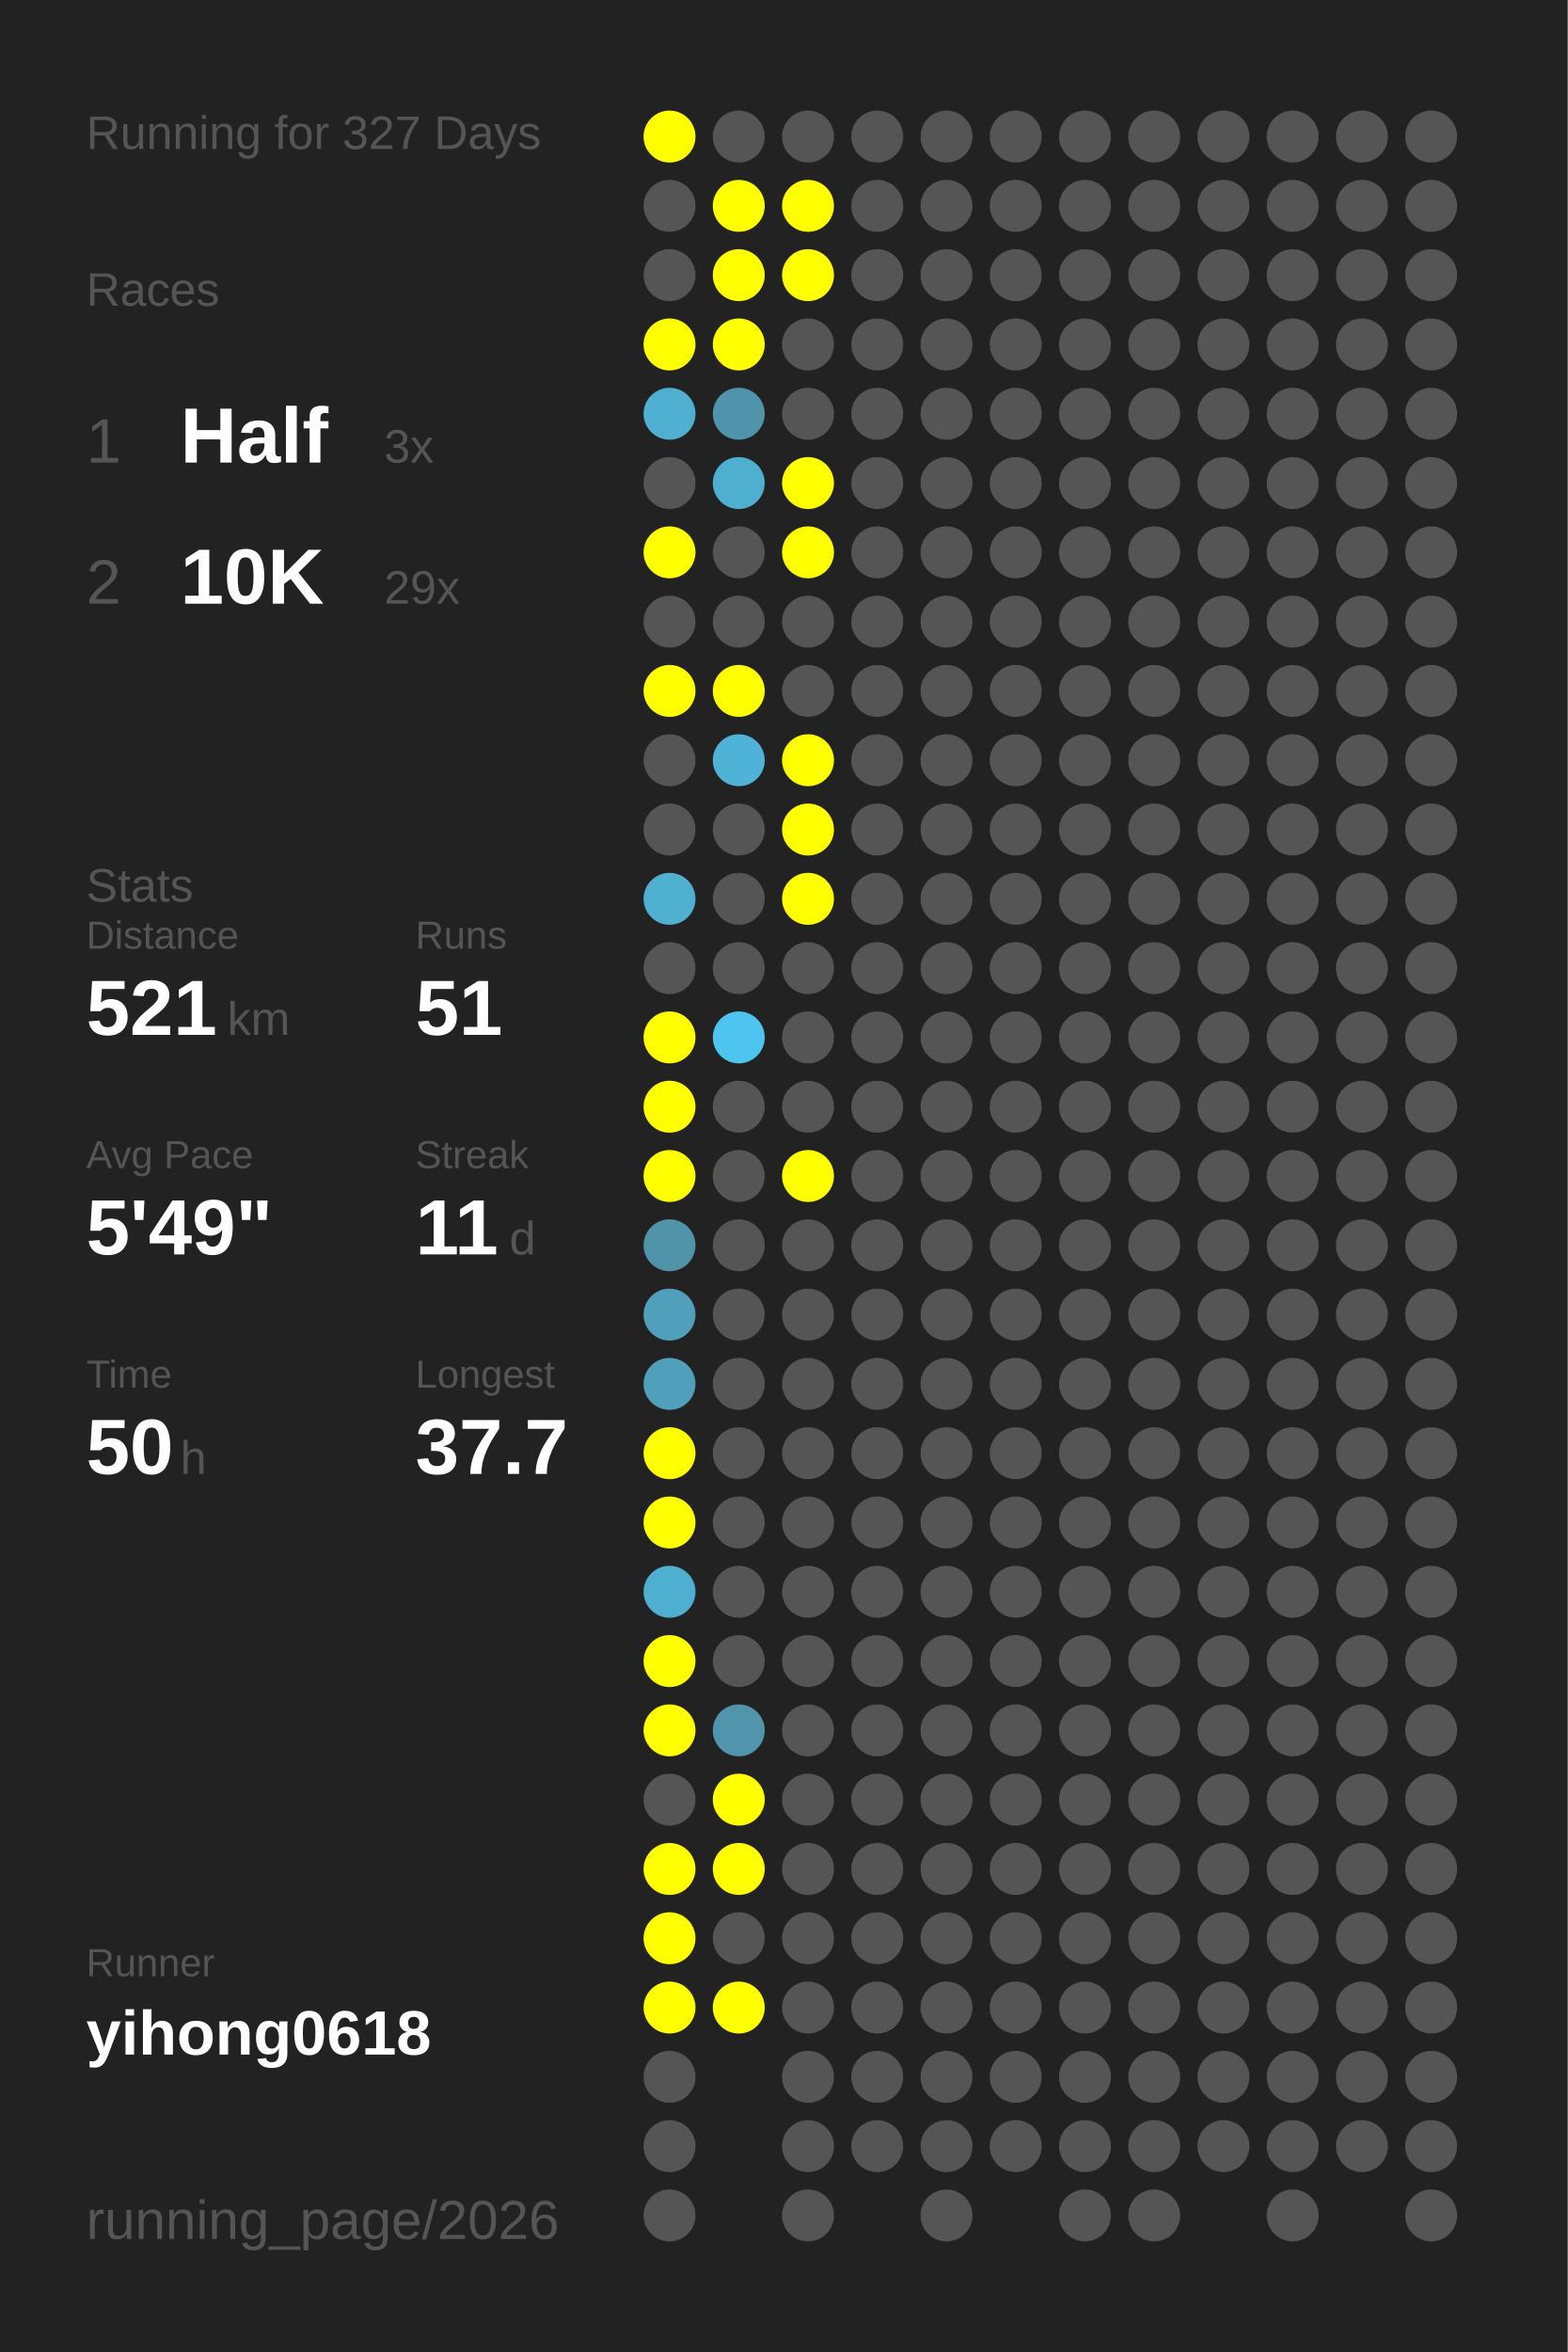
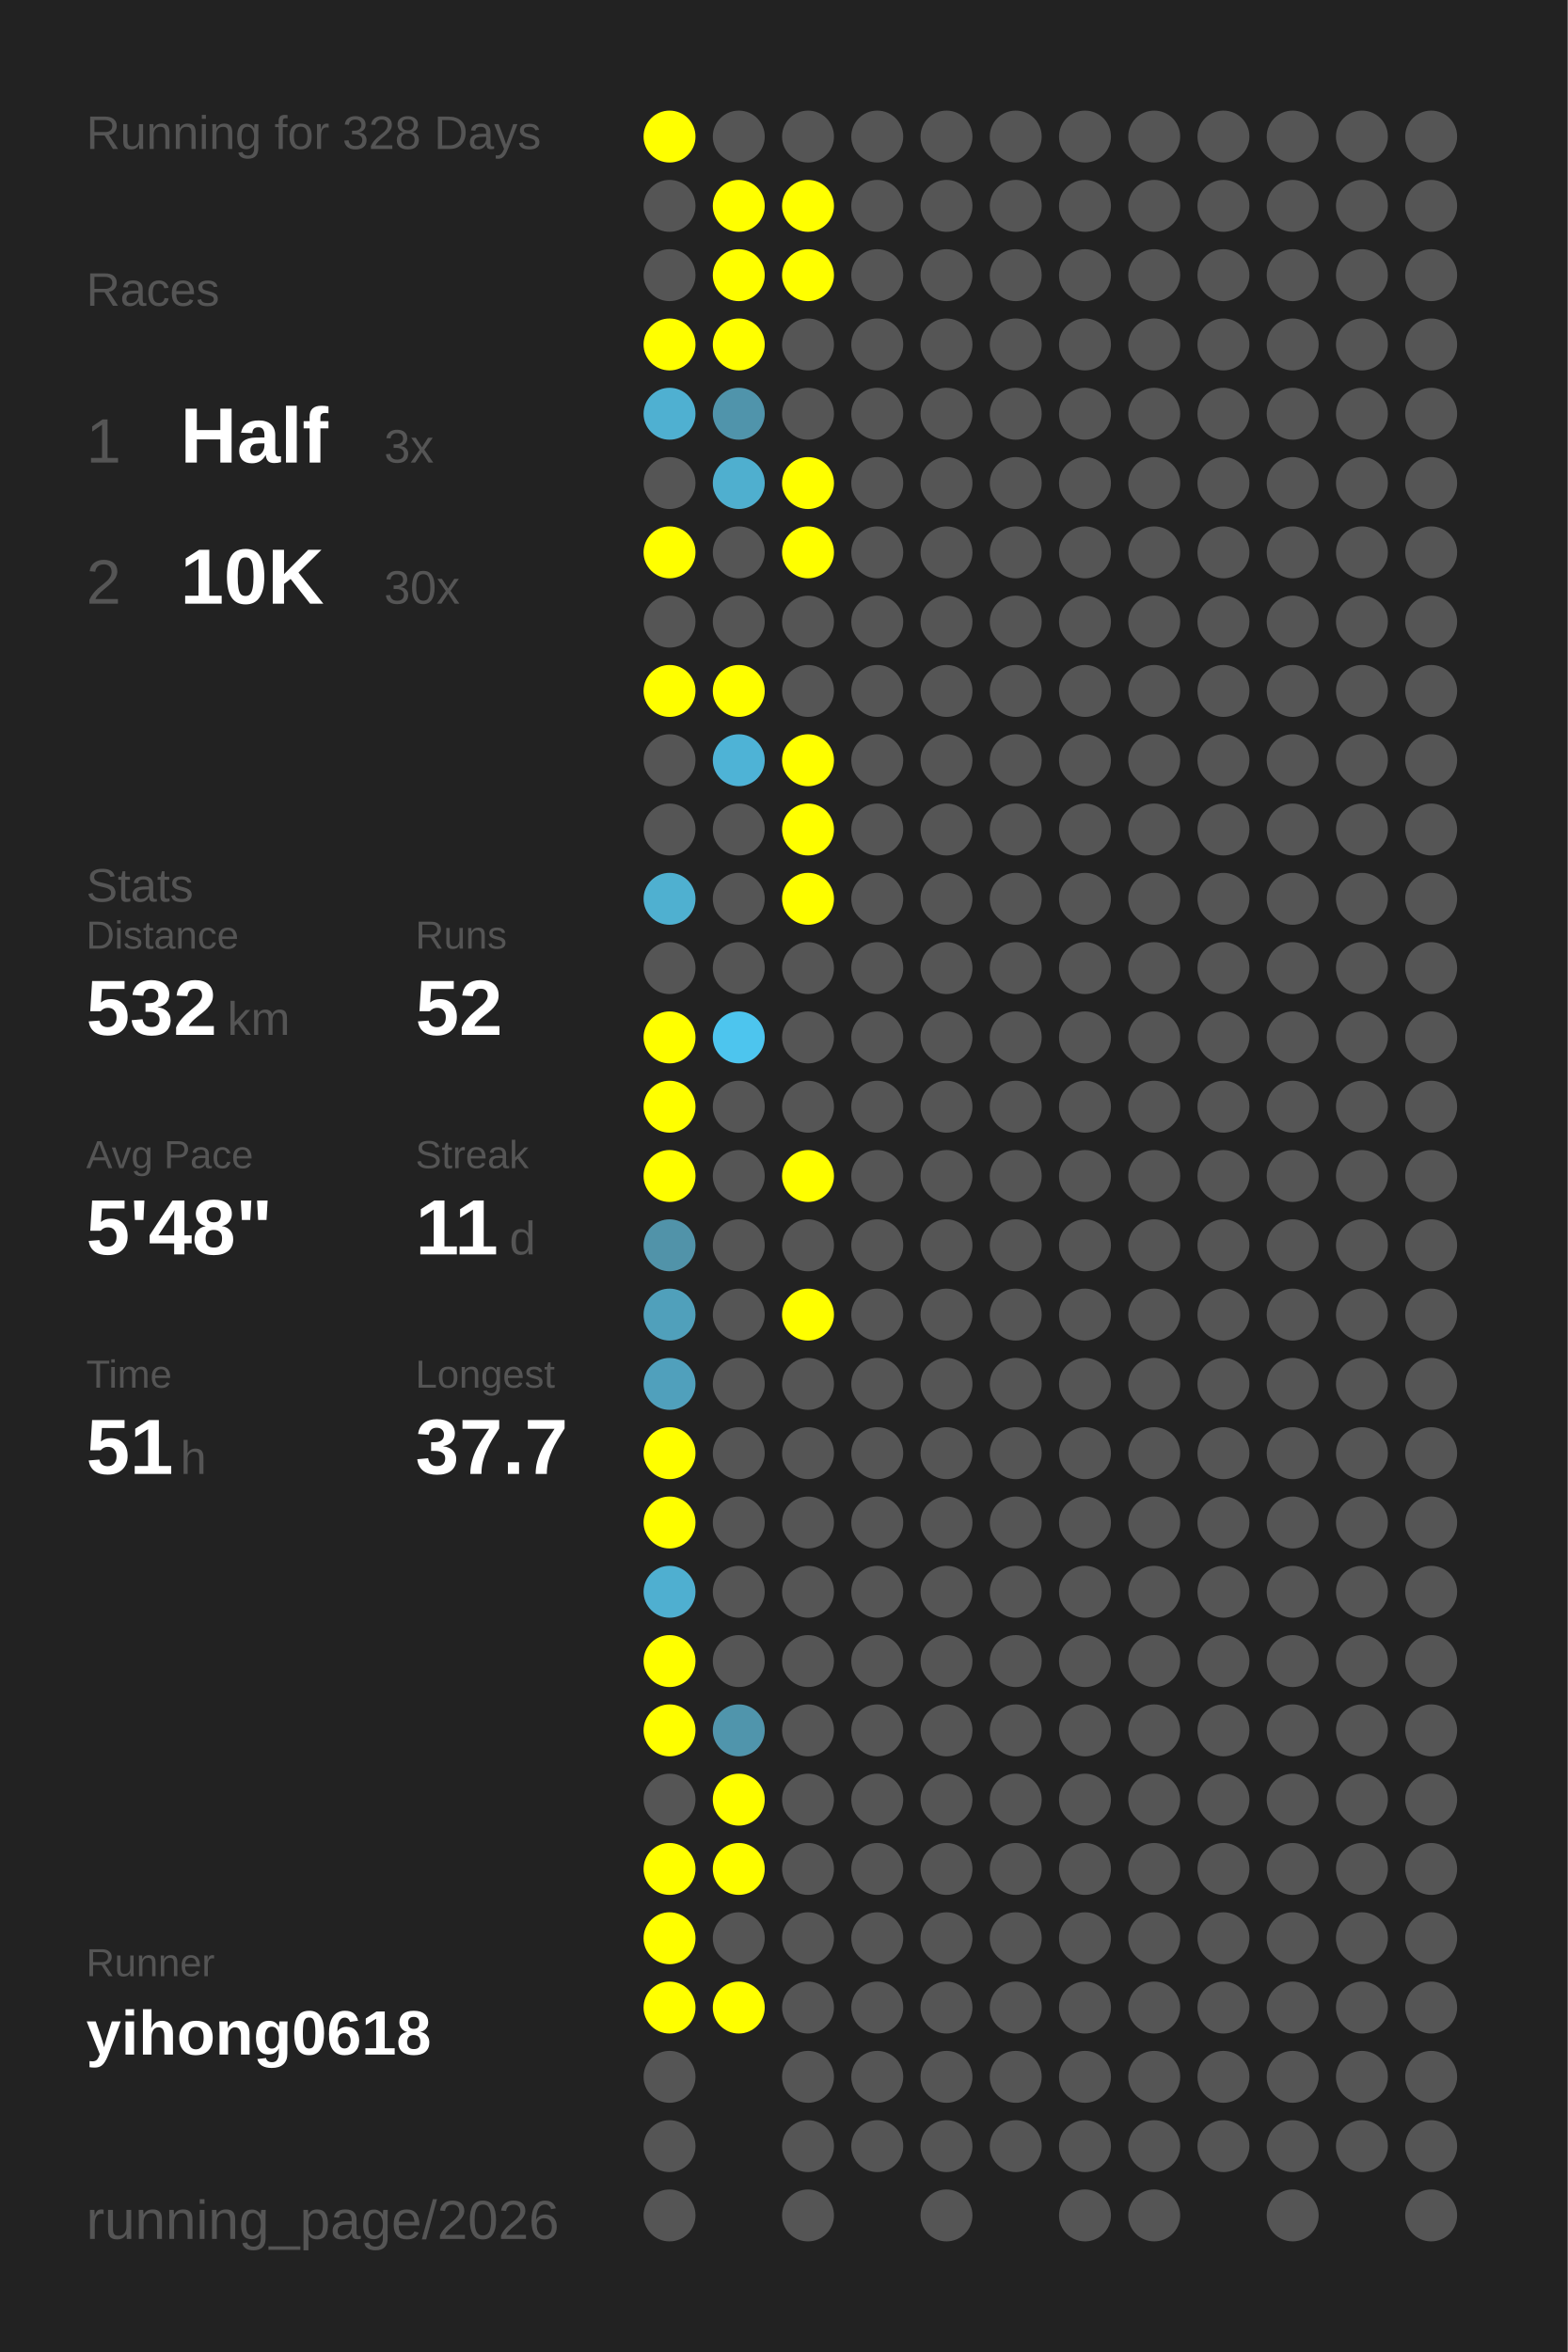
<svg xmlns="http://www.w3.org/2000/svg" baseProfile="full" height="300mm" version="1.1" viewBox="0,0,200,300" width="200mm">
  <defs />
  <rect fill="#222222" height="300" width="200" x="0" y="0" />
-   <text fill="#555555" style="font-size:6px; font-family:Arial;" x="11" y="19">Running for 327 Days</text>
+   <text fill="#555555" style="font-size:6px; font-family:Arial;" x="11" y="19">Running for 328 Days</text>
  <text fill="#555555" style="font-size:6px; font-family:Arial;" x="11" y="39">Races</text>
  <text fill="#555555" style="font-size:8px; font-family:Arial;" x="11" y="59">1</text>
  <text fill="#FFFFFF" style="font-size:10px; font-family:Arial; font-weight:bold;" x="23" y="59">Half</text>
  <text fill="#555555" style="font-size:6px; font-family:Arial;" x="49" y="59">3x</text>
  <text fill="#555555" style="font-size:8px; font-family:Arial;" x="11" y="77">2</text>
  <text fill="#FFFFFF" style="font-size:10px; font-family:Arial; font-weight:bold;" x="23" y="77">10K</text>
-   <text fill="#555555" style="font-size:6px; font-family:Arial;" x="49" y="77">29x</text>
+   <text fill="#555555" style="font-size:6px; font-family:Arial;" x="49" y="77">30x</text>
  <text fill="#555555" style="font-size:6px; font-family:Arial;" x="11" y="115">Stats</text>
  <text fill="#555555" style="font-size:5px; font-family:Arial;" x="11" y="121">Distance</text>
-   <text fill="#FFFFFF" style="font-size:10px; font-family:Arial; font-weight:bold;" x="11" y="132">521</text>
+   <text fill="#FFFFFF" style="font-size:10px; font-family:Arial; font-weight:bold;" x="11" y="132">532</text>
  <text fill="#555555" style="font-size:6px; font-family:Arial;" x="29" y="132">km</text>
  <text fill="#555555" style="font-size:5px; font-family:Arial;" x="53" y="121">Runs</text>
-   <text fill="#FFFFFF" style="font-size:10px; font-family:Arial; font-weight:bold;" x="53" y="132">51</text>
+   <text fill="#FFFFFF" style="font-size:10px; font-family:Arial; font-weight:bold;" x="53" y="132">52</text>
  <text fill="#555555" style="font-size:5px; font-family:Arial;" x="11" y="149">Avg Pace</text>
-   <text fill="#FFFFFF" style="font-size:10px; font-family:Arial; font-weight:bold;" x="11" y="160">5'49"</text>
+   <text fill="#FFFFFF" style="font-size:10px; font-family:Arial; font-weight:bold;" x="11" y="160">5'48"</text>
  <text fill="#555555" style="font-size:5px; font-family:Arial;" x="53" y="149">Streak</text>
  <text fill="#FFFFFF" style="font-size:10px; font-family:Arial; font-weight:bold;" x="53" y="160">11</text>
  <text fill="#555555" style="font-size:6px; font-family:Arial;" x="65" y="160">d</text>
  <text fill="#555555" style="font-size:5px; font-family:Arial;" x="11" y="177">Time</text>
-   <text fill="#FFFFFF" style="font-size:10px; font-family:Arial; font-weight:bold;" x="11" y="188">50</text>
+   <text fill="#FFFFFF" style="font-size:10px; font-family:Arial; font-weight:bold;" x="11" y="188">51</text>
  <text fill="#555555" style="font-size:6px; font-family:Arial;" x="23" y="188">h</text>
  <text fill="#555555" style="font-size:5px; font-family:Arial;" x="53" y="177">Longest</text>
  <text fill="#FFFFFF" style="font-size:10px; font-family:Arial; font-weight:bold;" x="53" y="188">37.7</text>
  <text fill="#555555" style="font-size:5px; font-family:Arial;" x="11" y="252.065">Runner</text>
  <text fill="#FFFFFF" style="font-size:8px; font-family:Arial; font-weight:bold;" x="11" y="262.065">yihong0618</text>
  <text fill="#555555" style="font-size:7px; font-family:Arial;" x="11" y="285.581">running_page/2026</text>
  <circle cx="85.417" cy="17.419" fill="#FFFF00" r="3.312" />
  <circle cx="85.417" cy="26.258" fill="#555555" r="3.312" />
  <circle cx="85.417" cy="35.097" fill="#555555" r="3.312" />
  <circle cx="85.417" cy="43.935" fill="#FFFF00" r="3.312" />
  <circle cx="85.417" cy="52.774" fill="#4fb0d1" r="3.312" />
  <circle cx="85.417" cy="61.613" fill="#555555" r="3.312" />
  <circle cx="85.417" cy="70.452" fill="#FFFF00" r="3.312" />
  <circle cx="85.417" cy="79.29" fill="#555555" r="3.312" />
  <circle cx="85.417" cy="88.129" fill="#FFFF00" r="3.312" />
  <circle cx="85.417" cy="96.968" fill="#555555" r="3.312" />
  <circle cx="85.417" cy="105.806" fill="#555555" r="3.312" />
  <circle cx="85.417" cy="114.645" fill="#4fb0d0" r="3.312" />
  <circle cx="85.417" cy="123.484" fill="#555555" r="3.312" />
  <circle cx="85.417" cy="132.323" fill="#FFFF00" r="3.312" />
  <circle cx="85.417" cy="141.161" fill="#FFFF00" r="3.312" />
  <circle cx="85.417" cy="150" fill="#FFFF00" r="3.312" />
  <circle cx="85.417" cy="158.839" fill="#5193a9" r="3.312" />
  <circle cx="85.417" cy="167.677" fill="#50a0bb" r="3.312" />
  <circle cx="85.417" cy="176.516" fill="#50a0bc" r="3.312" />
  <circle cx="85.417" cy="185.355" fill="#FFFF00" r="3.312" />
  <circle cx="85.417" cy="194.194" fill="#FFFF00" r="3.312" />
  <circle cx="85.417" cy="203.032" fill="#4fafd0" r="3.312" />
  <circle cx="85.417" cy="211.871" fill="#FFFF00" r="3.312" />
  <circle cx="85.417" cy="220.71" fill="#FFFF00" r="3.312" />
  <circle cx="85.417" cy="229.548" fill="#555555" r="3.312" />
  <circle cx="85.417" cy="238.387" fill="#FFFF00" r="3.312" />
  <circle cx="85.417" cy="247.226" fill="#FFFF00" r="3.312" />
  <circle cx="85.417" cy="256.065" fill="#FFFF00" r="3.312" />
  <circle cx="85.417" cy="264.903" fill="#555555" r="3.312" />
  <circle cx="85.417" cy="273.742" fill="#555555" r="3.312" />
  <circle cx="85.417" cy="282.581" fill="#555555" r="3.312" />
  <circle cx="94.25" cy="17.419" fill="#555555" r="3.312" />
  <circle cx="94.25" cy="26.258" fill="#FFFF00" r="3.312" />
  <circle cx="94.25" cy="35.097" fill="#FFFF00" r="3.312" />
  <circle cx="94.25" cy="43.935" fill="#FFFF00" r="3.312" />
  <circle cx="94.25" cy="52.774" fill="#5094ab" r="3.312" />
  <circle cx="94.25" cy="61.613" fill="#4fafcf" r="3.312" />
  <circle cx="94.25" cy="70.452" fill="#555555" r="3.312" />
  <circle cx="94.25" cy="79.29" fill="#555555" r="3.312" />
  <circle cx="94.25" cy="88.129" fill="#FFFF00" r="3.312" />
  <circle cx="94.25" cy="96.968" fill="#4eb3d6" r="3.312" />
  <circle cx="94.25" cy="105.806" fill="#555555" r="3.312" />
  <circle cx="94.25" cy="114.645" fill="#555555" r="3.312" />
  <circle cx="94.25" cy="123.484" fill="#555555" r="3.312" />
  <circle cx="94.25" cy="132.323" fill="#4dc5ee" r="3.312" />
  <circle cx="94.25" cy="141.161" fill="#555555" r="3.312" />
  <circle cx="94.25" cy="150" fill="#555555" r="3.312" />
  <circle cx="94.25" cy="158.839" fill="#555555" r="3.312" />
  <circle cx="94.25" cy="167.677" fill="#555555" r="3.312" />
  <circle cx="94.25" cy="176.516" fill="#555555" r="3.312" />
  <circle cx="94.25" cy="185.355" fill="#555555" r="3.312" />
  <circle cx="94.25" cy="194.194" fill="#555555" r="3.312" />
  <circle cx="94.25" cy="203.032" fill="#555555" r="3.312" />
  <circle cx="94.25" cy="211.871" fill="#555555" r="3.312" />
  <circle cx="94.25" cy="220.71" fill="#5095ac" r="3.312" />
  <circle cx="94.25" cy="229.548" fill="#FFFF00" r="3.312" />
  <circle cx="94.25" cy="238.387" fill="#FFFF00" r="3.312" />
  <circle cx="94.25" cy="247.226" fill="#555555" r="3.312" />
  <circle cx="94.25" cy="256.065" fill="#FFFF00" r="3.312" />
  <circle cx="103.083" cy="17.419" fill="#555555" r="3.312" />
  <circle cx="103.083" cy="26.258" fill="#FFFF00" r="3.312" />
  <circle cx="103.083" cy="35.097" fill="#FFFF00" r="3.312" />
  <circle cx="103.083" cy="43.935" fill="#555555" r="3.312" />
  <circle cx="103.083" cy="52.774" fill="#555555" r="3.312" />
  <circle cx="103.083" cy="61.613" fill="#FFFF00" r="3.312" />
  <circle cx="103.083" cy="70.452" fill="#FFFF00" r="3.312" />
  <circle cx="103.083" cy="79.29" fill="#555555" r="3.312" />
  <circle cx="103.083" cy="88.129" fill="#555555" r="3.312" />
  <circle cx="103.083" cy="96.968" fill="#FFFF00" r="3.312" />
  <circle cx="103.083" cy="105.806" fill="#FFFF00" r="3.312" />
  <circle cx="103.083" cy="114.645" fill="#FFFF00" r="3.312" />
  <circle cx="103.083" cy="123.484" fill="#555555" r="3.312" />
  <circle cx="103.083" cy="132.323" fill="#555555" r="3.312" />
  <circle cx="103.083" cy="141.161" fill="#555555" r="3.312" />
  <circle cx="103.083" cy="150" fill="#FFFF00" r="3.312" />
  <circle cx="103.083" cy="158.839" fill="#555555" r="3.312" />
-   <circle cx="103.083" cy="167.677" fill="#555555" r="3.312" />
+   <circle cx="103.083" cy="167.677" fill="#FFFF00" r="3.312" />
  <circle cx="103.083" cy="176.516" fill="#555555" r="3.312" />
  <circle cx="103.083" cy="185.355" fill="#555555" r="3.312" />
  <circle cx="103.083" cy="194.194" fill="#555555" r="3.312" />
  <circle cx="103.083" cy="203.032" fill="#555555" r="3.312" />
  <circle cx="103.083" cy="211.871" fill="#555555" r="3.312" />
  <circle cx="103.083" cy="220.71" fill="#555555" r="3.312" />
  <circle cx="103.083" cy="229.548" fill="#555555" r="3.312" />
  <circle cx="103.083" cy="238.387" fill="#555555" r="3.312" />
  <circle cx="103.083" cy="247.226" fill="#555555" r="3.312" />
  <circle cx="103.083" cy="256.065" fill="#555555" r="3.312" />
  <circle cx="103.083" cy="264.903" fill="#555555" r="3.312" />
  <circle cx="103.083" cy="273.742" fill="#555555" r="3.312" />
  <circle cx="103.083" cy="282.581" fill="#555555" r="3.312" />
  <circle cx="111.917" cy="17.419" fill="#555555" r="3.312" />
  <circle cx="111.917" cy="26.258" fill="#555555" r="3.312" />
  <circle cx="111.917" cy="35.097" fill="#555555" r="3.312" />
  <circle cx="111.917" cy="43.935" fill="#555555" r="3.312" />
  <circle cx="111.917" cy="52.774" fill="#555555" r="3.312" />
  <circle cx="111.917" cy="61.613" fill="#555555" r="3.312" />
  <circle cx="111.917" cy="70.452" fill="#555555" r="3.312" />
  <circle cx="111.917" cy="79.29" fill="#555555" r="3.312" />
  <circle cx="111.917" cy="88.129" fill="#555555" r="3.312" />
  <circle cx="111.917" cy="96.968" fill="#555555" r="3.312" />
  <circle cx="111.917" cy="105.806" fill="#555555" r="3.312" />
  <circle cx="111.917" cy="114.645" fill="#555555" r="3.312" />
  <circle cx="111.917" cy="123.484" fill="#555555" r="3.312" />
  <circle cx="111.917" cy="132.323" fill="#555555" r="3.312" />
  <circle cx="111.917" cy="141.161" fill="#555555" r="3.312" />
  <circle cx="111.917" cy="150" fill="#555555" r="3.312" />
  <circle cx="111.917" cy="158.839" fill="#555555" r="3.312" />
  <circle cx="111.917" cy="167.677" fill="#555555" r="3.312" />
  <circle cx="111.917" cy="176.516" fill="#555555" r="3.312" />
  <circle cx="111.917" cy="185.355" fill="#555555" r="3.312" />
  <circle cx="111.917" cy="194.194" fill="#555555" r="3.312" />
  <circle cx="111.917" cy="203.032" fill="#555555" r="3.312" />
  <circle cx="111.917" cy="211.871" fill="#555555" r="3.312" />
  <circle cx="111.917" cy="220.71" fill="#555555" r="3.312" />
  <circle cx="111.917" cy="229.548" fill="#555555" r="3.312" />
  <circle cx="111.917" cy="238.387" fill="#555555" r="3.312" />
  <circle cx="111.917" cy="247.226" fill="#555555" r="3.312" />
  <circle cx="111.917" cy="256.065" fill="#555555" r="3.312" />
  <circle cx="111.917" cy="264.903" fill="#555555" r="3.312" />
  <circle cx="111.917" cy="273.742" fill="#555555" r="3.312" />
  <circle cx="120.75" cy="17.419" fill="#555555" r="3.312" />
  <circle cx="120.75" cy="26.258" fill="#555555" r="3.312" />
  <circle cx="120.75" cy="35.097" fill="#555555" r="3.312" />
  <circle cx="120.75" cy="43.935" fill="#555555" r="3.312" />
  <circle cx="120.75" cy="52.774" fill="#555555" r="3.312" />
  <circle cx="120.75" cy="61.613" fill="#555555" r="3.312" />
  <circle cx="120.75" cy="70.452" fill="#555555" r="3.312" />
  <circle cx="120.75" cy="79.29" fill="#555555" r="3.312" />
  <circle cx="120.75" cy="88.129" fill="#555555" r="3.312" />
  <circle cx="120.75" cy="96.968" fill="#555555" r="3.312" />
  <circle cx="120.75" cy="105.806" fill="#555555" r="3.312" />
  <circle cx="120.75" cy="114.645" fill="#555555" r="3.312" />
  <circle cx="120.75" cy="123.484" fill="#555555" r="3.312" />
  <circle cx="120.75" cy="132.323" fill="#555555" r="3.312" />
  <circle cx="120.75" cy="141.161" fill="#555555" r="3.312" />
  <circle cx="120.75" cy="150" fill="#555555" r="3.312" />
  <circle cx="120.75" cy="158.839" fill="#555555" r="3.312" />
  <circle cx="120.75" cy="167.677" fill="#555555" r="3.312" />
  <circle cx="120.75" cy="176.516" fill="#555555" r="3.312" />
  <circle cx="120.75" cy="185.355" fill="#555555" r="3.312" />
  <circle cx="120.75" cy="194.194" fill="#555555" r="3.312" />
  <circle cx="120.75" cy="203.032" fill="#555555" r="3.312" />
  <circle cx="120.75" cy="211.871" fill="#555555" r="3.312" />
  <circle cx="120.75" cy="220.71" fill="#555555" r="3.312" />
  <circle cx="120.75" cy="229.548" fill="#555555" r="3.312" />
  <circle cx="120.75" cy="238.387" fill="#555555" r="3.312" />
  <circle cx="120.75" cy="247.226" fill="#555555" r="3.312" />
  <circle cx="120.75" cy="256.065" fill="#555555" r="3.312" />
  <circle cx="120.75" cy="264.903" fill="#555555" r="3.312" />
  <circle cx="120.75" cy="273.742" fill="#555555" r="3.312" />
  <circle cx="120.75" cy="282.581" fill="#555555" r="3.312" />
  <circle cx="129.583" cy="17.419" fill="#555555" r="3.312" />
  <circle cx="129.583" cy="26.258" fill="#555555" r="3.312" />
  <circle cx="129.583" cy="35.097" fill="#555555" r="3.312" />
  <circle cx="129.583" cy="43.935" fill="#555555" r="3.312" />
  <circle cx="129.583" cy="52.774" fill="#555555" r="3.312" />
  <circle cx="129.583" cy="61.613" fill="#555555" r="3.312" />
  <circle cx="129.583" cy="70.452" fill="#555555" r="3.312" />
  <circle cx="129.583" cy="79.29" fill="#555555" r="3.312" />
  <circle cx="129.583" cy="88.129" fill="#555555" r="3.312" />
  <circle cx="129.583" cy="96.968" fill="#555555" r="3.312" />
  <circle cx="129.583" cy="105.806" fill="#555555" r="3.312" />
  <circle cx="129.583" cy="114.645" fill="#555555" r="3.312" />
  <circle cx="129.583" cy="123.484" fill="#555555" r="3.312" />
  <circle cx="129.583" cy="132.323" fill="#555555" r="3.312" />
  <circle cx="129.583" cy="141.161" fill="#555555" r="3.312" />
  <circle cx="129.583" cy="150" fill="#555555" r="3.312" />
  <circle cx="129.583" cy="158.839" fill="#555555" r="3.312" />
  <circle cx="129.583" cy="167.677" fill="#555555" r="3.312" />
  <circle cx="129.583" cy="176.516" fill="#555555" r="3.312" />
  <circle cx="129.583" cy="185.355" fill="#555555" r="3.312" />
  <circle cx="129.583" cy="194.194" fill="#555555" r="3.312" />
  <circle cx="129.583" cy="203.032" fill="#555555" r="3.312" />
  <circle cx="129.583" cy="211.871" fill="#555555" r="3.312" />
  <circle cx="129.583" cy="220.71" fill="#555555" r="3.312" />
  <circle cx="129.583" cy="229.548" fill="#555555" r="3.312" />
  <circle cx="129.583" cy="238.387" fill="#555555" r="3.312" />
  <circle cx="129.583" cy="247.226" fill="#555555" r="3.312" />
  <circle cx="129.583" cy="256.065" fill="#555555" r="3.312" />
  <circle cx="129.583" cy="264.903" fill="#555555" r="3.312" />
  <circle cx="129.583" cy="273.742" fill="#555555" r="3.312" />
  <circle cx="138.417" cy="17.419" fill="#555555" r="3.312" />
  <circle cx="138.417" cy="26.258" fill="#555555" r="3.312" />
  <circle cx="138.417" cy="35.097" fill="#555555" r="3.312" />
  <circle cx="138.417" cy="43.935" fill="#555555" r="3.312" />
  <circle cx="138.417" cy="52.774" fill="#555555" r="3.312" />
  <circle cx="138.417" cy="61.613" fill="#555555" r="3.312" />
  <circle cx="138.417" cy="70.452" fill="#555555" r="3.312" />
  <circle cx="138.417" cy="79.29" fill="#555555" r="3.312" />
  <circle cx="138.417" cy="88.129" fill="#555555" r="3.312" />
  <circle cx="138.417" cy="96.968" fill="#555555" r="3.312" />
  <circle cx="138.417" cy="105.806" fill="#555555" r="3.312" />
  <circle cx="138.417" cy="114.645" fill="#555555" r="3.312" />
  <circle cx="138.417" cy="123.484" fill="#555555" r="3.312" />
  <circle cx="138.417" cy="132.323" fill="#555555" r="3.312" />
  <circle cx="138.417" cy="141.161" fill="#555555" r="3.312" />
  <circle cx="138.417" cy="150" fill="#555555" r="3.312" />
  <circle cx="138.417" cy="158.839" fill="#555555" r="3.312" />
  <circle cx="138.417" cy="167.677" fill="#555555" r="3.312" />
  <circle cx="138.417" cy="176.516" fill="#555555" r="3.312" />
  <circle cx="138.417" cy="185.355" fill="#555555" r="3.312" />
  <circle cx="138.417" cy="194.194" fill="#555555" r="3.312" />
  <circle cx="138.417" cy="203.032" fill="#555555" r="3.312" />
  <circle cx="138.417" cy="211.871" fill="#555555" r="3.312" />
  <circle cx="138.417" cy="220.71" fill="#555555" r="3.312" />
  <circle cx="138.417" cy="229.548" fill="#555555" r="3.312" />
  <circle cx="138.417" cy="238.387" fill="#555555" r="3.312" />
  <circle cx="138.417" cy="247.226" fill="#555555" r="3.312" />
  <circle cx="138.417" cy="256.065" fill="#555555" r="3.312" />
  <circle cx="138.417" cy="264.903" fill="#555555" r="3.312" />
  <circle cx="138.417" cy="273.742" fill="#555555" r="3.312" />
  <circle cx="138.417" cy="282.581" fill="#555555" r="3.312" />
  <circle cx="147.25" cy="17.419" fill="#555555" r="3.312" />
  <circle cx="147.25" cy="26.258" fill="#555555" r="3.312" />
  <circle cx="147.25" cy="35.097" fill="#555555" r="3.312" />
  <circle cx="147.25" cy="43.935" fill="#555555" r="3.312" />
  <circle cx="147.25" cy="52.774" fill="#555555" r="3.312" />
  <circle cx="147.25" cy="61.613" fill="#555555" r="3.312" />
  <circle cx="147.25" cy="70.452" fill="#555555" r="3.312" />
  <circle cx="147.25" cy="79.29" fill="#555555" r="3.312" />
  <circle cx="147.25" cy="88.129" fill="#555555" r="3.312" />
  <circle cx="147.25" cy="96.968" fill="#555555" r="3.312" />
  <circle cx="147.25" cy="105.806" fill="#555555" r="3.312" />
  <circle cx="147.25" cy="114.645" fill="#555555" r="3.312" />
  <circle cx="147.25" cy="123.484" fill="#555555" r="3.312" />
  <circle cx="147.25" cy="132.323" fill="#555555" r="3.312" />
  <circle cx="147.25" cy="141.161" fill="#555555" r="3.312" />
  <circle cx="147.25" cy="150" fill="#555555" r="3.312" />
  <circle cx="147.25" cy="158.839" fill="#555555" r="3.312" />
  <circle cx="147.25" cy="167.677" fill="#555555" r="3.312" />
  <circle cx="147.25" cy="176.516" fill="#555555" r="3.312" />
  <circle cx="147.25" cy="185.355" fill="#555555" r="3.312" />
  <circle cx="147.25" cy="194.194" fill="#555555" r="3.312" />
  <circle cx="147.25" cy="203.032" fill="#555555" r="3.312" />
  <circle cx="147.25" cy="211.871" fill="#555555" r="3.312" />
  <circle cx="147.25" cy="220.71" fill="#555555" r="3.312" />
  <circle cx="147.25" cy="229.548" fill="#555555" r="3.312" />
  <circle cx="147.25" cy="238.387" fill="#555555" r="3.312" />
  <circle cx="147.25" cy="247.226" fill="#555555" r="3.312" />
  <circle cx="147.25" cy="256.065" fill="#555555" r="3.312" />
  <circle cx="147.25" cy="264.903" fill="#555555" r="3.312" />
  <circle cx="147.25" cy="273.742" fill="#555555" r="3.312" />
  <circle cx="147.25" cy="282.581" fill="#555555" r="3.312" />
  <circle cx="156.083" cy="17.419" fill="#555555" r="3.312" />
  <circle cx="156.083" cy="26.258" fill="#555555" r="3.312" />
  <circle cx="156.083" cy="35.097" fill="#555555" r="3.312" />
  <circle cx="156.083" cy="43.935" fill="#555555" r="3.312" />
  <circle cx="156.083" cy="52.774" fill="#555555" r="3.312" />
  <circle cx="156.083" cy="61.613" fill="#555555" r="3.312" />
  <circle cx="156.083" cy="70.452" fill="#555555" r="3.312" />
  <circle cx="156.083" cy="79.29" fill="#555555" r="3.312" />
  <circle cx="156.083" cy="88.129" fill="#555555" r="3.312" />
  <circle cx="156.083" cy="96.968" fill="#555555" r="3.312" />
  <circle cx="156.083" cy="105.806" fill="#555555" r="3.312" />
  <circle cx="156.083" cy="114.645" fill="#555555" r="3.312" />
  <circle cx="156.083" cy="123.484" fill="#555555" r="3.312" />
  <circle cx="156.083" cy="132.323" fill="#555555" r="3.312" />
  <circle cx="156.083" cy="141.161" fill="#555555" r="3.312" />
  <circle cx="156.083" cy="150" fill="#555555" r="3.312" />
  <circle cx="156.083" cy="158.839" fill="#555555" r="3.312" />
  <circle cx="156.083" cy="167.677" fill="#555555" r="3.312" />
  <circle cx="156.083" cy="176.516" fill="#555555" r="3.312" />
  <circle cx="156.083" cy="185.355" fill="#555555" r="3.312" />
  <circle cx="156.083" cy="194.194" fill="#555555" r="3.312" />
  <circle cx="156.083" cy="203.032" fill="#555555" r="3.312" />
  <circle cx="156.083" cy="211.871" fill="#555555" r="3.312" />
  <circle cx="156.083" cy="220.71" fill="#555555" r="3.312" />
  <circle cx="156.083" cy="229.548" fill="#555555" r="3.312" />
  <circle cx="156.083" cy="238.387" fill="#555555" r="3.312" />
  <circle cx="156.083" cy="247.226" fill="#555555" r="3.312" />
  <circle cx="156.083" cy="256.065" fill="#555555" r="3.312" />
  <circle cx="156.083" cy="264.903" fill="#555555" r="3.312" />
  <circle cx="156.083" cy="273.742" fill="#555555" r="3.312" />
  <circle cx="164.917" cy="17.419" fill="#555555" r="3.312" />
  <circle cx="164.917" cy="26.258" fill="#555555" r="3.312" />
  <circle cx="164.917" cy="35.097" fill="#555555" r="3.312" />
  <circle cx="164.917" cy="43.935" fill="#555555" r="3.312" />
  <circle cx="164.917" cy="52.774" fill="#555555" r="3.312" />
  <circle cx="164.917" cy="61.613" fill="#555555" r="3.312" />
  <circle cx="164.917" cy="70.452" fill="#555555" r="3.312" />
  <circle cx="164.917" cy="79.29" fill="#555555" r="3.312" />
  <circle cx="164.917" cy="88.129" fill="#555555" r="3.312" />
  <circle cx="164.917" cy="96.968" fill="#555555" r="3.312" />
  <circle cx="164.917" cy="105.806" fill="#555555" r="3.312" />
  <circle cx="164.917" cy="114.645" fill="#555555" r="3.312" />
  <circle cx="164.917" cy="123.484" fill="#555555" r="3.312" />
  <circle cx="164.917" cy="132.323" fill="#555555" r="3.312" />
  <circle cx="164.917" cy="141.161" fill="#555555" r="3.312" />
  <circle cx="164.917" cy="150" fill="#555555" r="3.312" />
  <circle cx="164.917" cy="158.839" fill="#555555" r="3.312" />
  <circle cx="164.917" cy="167.677" fill="#555555" r="3.312" />
  <circle cx="164.917" cy="176.516" fill="#555555" r="3.312" />
  <circle cx="164.917" cy="185.355" fill="#555555" r="3.312" />
  <circle cx="164.917" cy="194.194" fill="#555555" r="3.312" />
  <circle cx="164.917" cy="203.032" fill="#555555" r="3.312" />
  <circle cx="164.917" cy="211.871" fill="#555555" r="3.312" />
  <circle cx="164.917" cy="220.71" fill="#555555" r="3.312" />
  <circle cx="164.917" cy="229.548" fill="#555555" r="3.312" />
  <circle cx="164.917" cy="238.387" fill="#555555" r="3.312" />
  <circle cx="164.917" cy="247.226" fill="#555555" r="3.312" />
  <circle cx="164.917" cy="256.065" fill="#555555" r="3.312" />
  <circle cx="164.917" cy="264.903" fill="#555555" r="3.312" />
  <circle cx="164.917" cy="273.742" fill="#555555" r="3.312" />
  <circle cx="164.917" cy="282.581" fill="#555555" r="3.312" />
  <circle cx="173.75" cy="17.419" fill="#555555" r="3.312" />
  <circle cx="173.75" cy="26.258" fill="#555555" r="3.312" />
  <circle cx="173.75" cy="35.097" fill="#555555" r="3.312" />
  <circle cx="173.75" cy="43.935" fill="#555555" r="3.312" />
  <circle cx="173.75" cy="52.774" fill="#555555" r="3.312" />
  <circle cx="173.75" cy="61.613" fill="#555555" r="3.312" />
  <circle cx="173.75" cy="70.452" fill="#555555" r="3.312" />
  <circle cx="173.75" cy="79.29" fill="#555555" r="3.312" />
  <circle cx="173.75" cy="88.129" fill="#555555" r="3.312" />
  <circle cx="173.75" cy="96.968" fill="#555555" r="3.312" />
  <circle cx="173.75" cy="105.806" fill="#555555" r="3.312" />
  <circle cx="173.75" cy="114.645" fill="#555555" r="3.312" />
  <circle cx="173.75" cy="123.484" fill="#555555" r="3.312" />
  <circle cx="173.75" cy="132.323" fill="#555555" r="3.312" />
  <circle cx="173.75" cy="141.161" fill="#555555" r="3.312" />
  <circle cx="173.75" cy="150" fill="#555555" r="3.312" />
  <circle cx="173.75" cy="158.839" fill="#555555" r="3.312" />
  <circle cx="173.75" cy="167.677" fill="#555555" r="3.312" />
  <circle cx="173.75" cy="176.516" fill="#555555" r="3.312" />
  <circle cx="173.75" cy="185.355" fill="#555555" r="3.312" />
  <circle cx="173.75" cy="194.194" fill="#555555" r="3.312" />
  <circle cx="173.75" cy="203.032" fill="#555555" r="3.312" />
  <circle cx="173.75" cy="211.871" fill="#555555" r="3.312" />
  <circle cx="173.75" cy="220.71" fill="#555555" r="3.312" />
  <circle cx="173.75" cy="229.548" fill="#555555" r="3.312" />
  <circle cx="173.75" cy="238.387" fill="#555555" r="3.312" />
  <circle cx="173.75" cy="247.226" fill="#555555" r="3.312" />
  <circle cx="173.75" cy="256.065" fill="#555555" r="3.312" />
  <circle cx="173.75" cy="264.903" fill="#555555" r="3.312" />
  <circle cx="173.75" cy="273.742" fill="#555555" r="3.312" />
  <circle cx="182.583" cy="17.419" fill="#555555" r="3.312" />
  <circle cx="182.583" cy="26.258" fill="#555555" r="3.312" />
  <circle cx="182.583" cy="35.097" fill="#555555" r="3.312" />
  <circle cx="182.583" cy="43.935" fill="#555555" r="3.312" />
  <circle cx="182.583" cy="52.774" fill="#555555" r="3.312" />
  <circle cx="182.583" cy="61.613" fill="#555555" r="3.312" />
  <circle cx="182.583" cy="70.452" fill="#555555" r="3.312" />
  <circle cx="182.583" cy="79.29" fill="#555555" r="3.312" />
  <circle cx="182.583" cy="88.129" fill="#555555" r="3.312" />
  <circle cx="182.583" cy="96.968" fill="#555555" r="3.312" />
  <circle cx="182.583" cy="105.806" fill="#555555" r="3.312" />
  <circle cx="182.583" cy="114.645" fill="#555555" r="3.312" />
  <circle cx="182.583" cy="123.484" fill="#555555" r="3.312" />
  <circle cx="182.583" cy="132.323" fill="#555555" r="3.312" />
  <circle cx="182.583" cy="141.161" fill="#555555" r="3.312" />
  <circle cx="182.583" cy="150" fill="#555555" r="3.312" />
  <circle cx="182.583" cy="158.839" fill="#555555" r="3.312" />
  <circle cx="182.583" cy="167.677" fill="#555555" r="3.312" />
  <circle cx="182.583" cy="176.516" fill="#555555" r="3.312" />
  <circle cx="182.583" cy="185.355" fill="#555555" r="3.312" />
  <circle cx="182.583" cy="194.194" fill="#555555" r="3.312" />
  <circle cx="182.583" cy="203.032" fill="#555555" r="3.312" />
  <circle cx="182.583" cy="211.871" fill="#555555" r="3.312" />
  <circle cx="182.583" cy="220.71" fill="#555555" r="3.312" />
  <circle cx="182.583" cy="229.548" fill="#555555" r="3.312" />
  <circle cx="182.583" cy="238.387" fill="#555555" r="3.312" />
  <circle cx="182.583" cy="247.226" fill="#555555" r="3.312" />
  <circle cx="182.583" cy="256.065" fill="#555555" r="3.312" />
  <circle cx="182.583" cy="264.903" fill="#555555" r="3.312" />
  <circle cx="182.583" cy="273.742" fill="#555555" r="3.312" />
  <circle cx="182.583" cy="282.581" fill="#555555" r="3.312" />
</svg>
